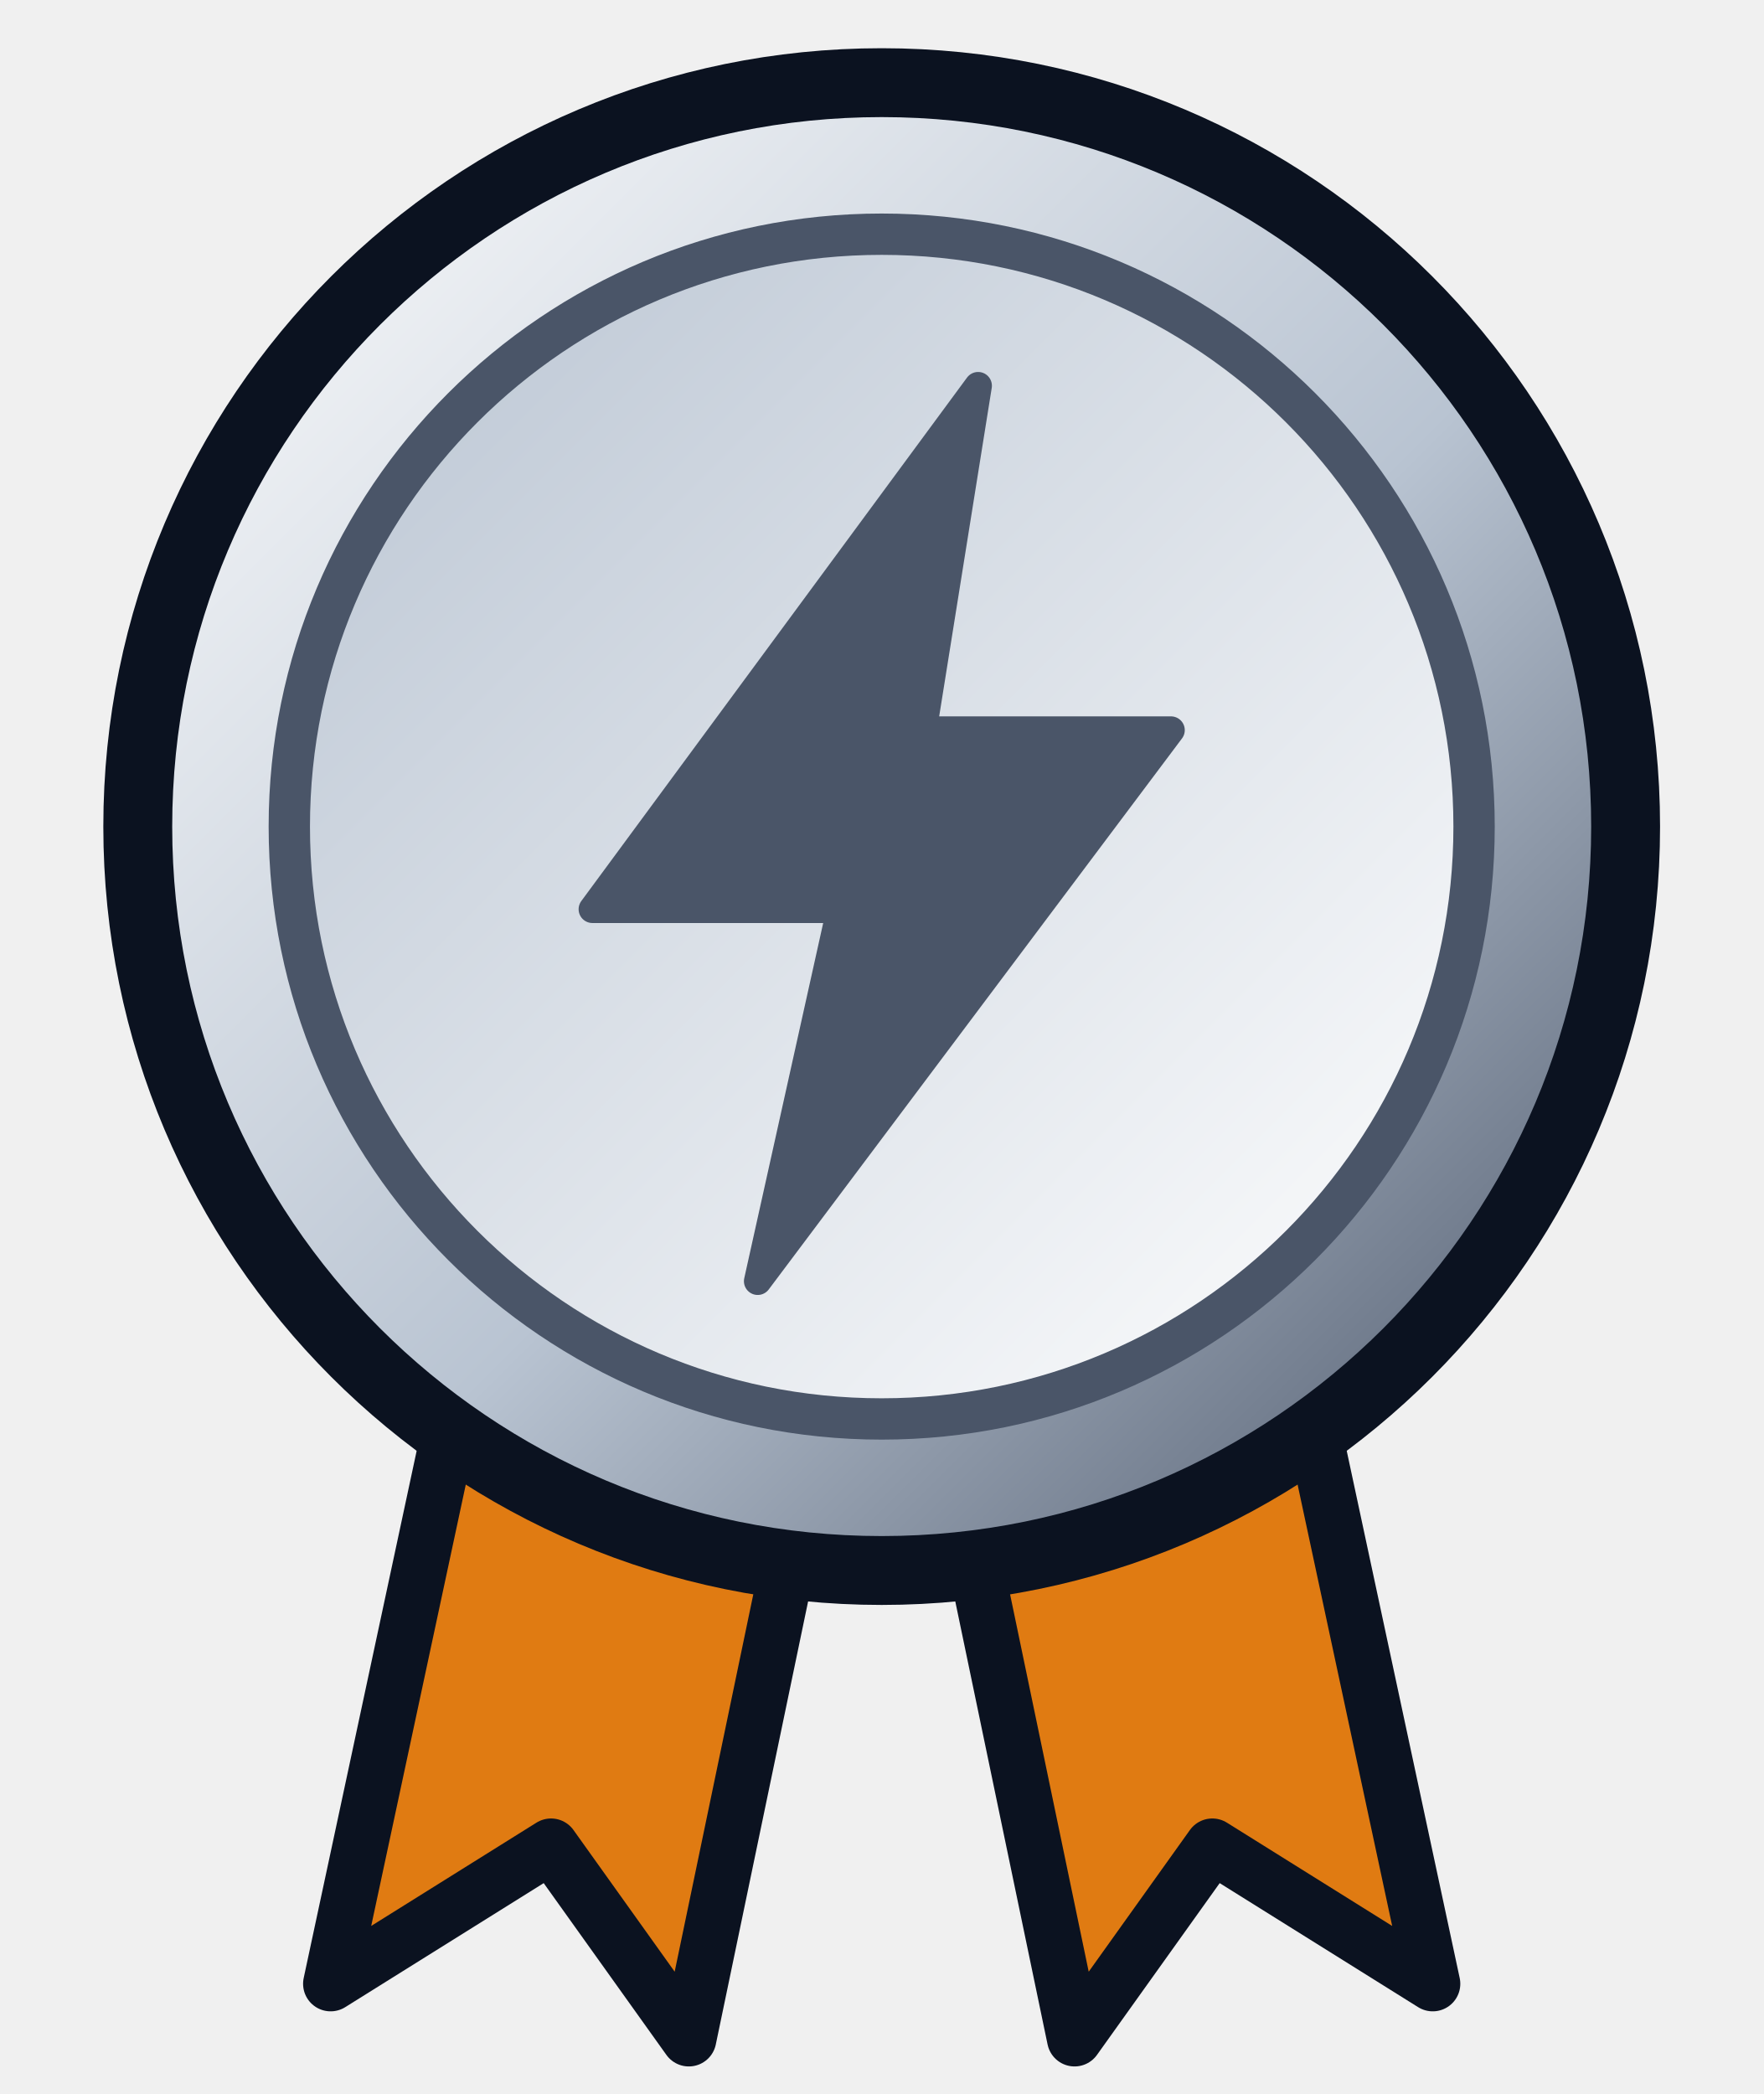
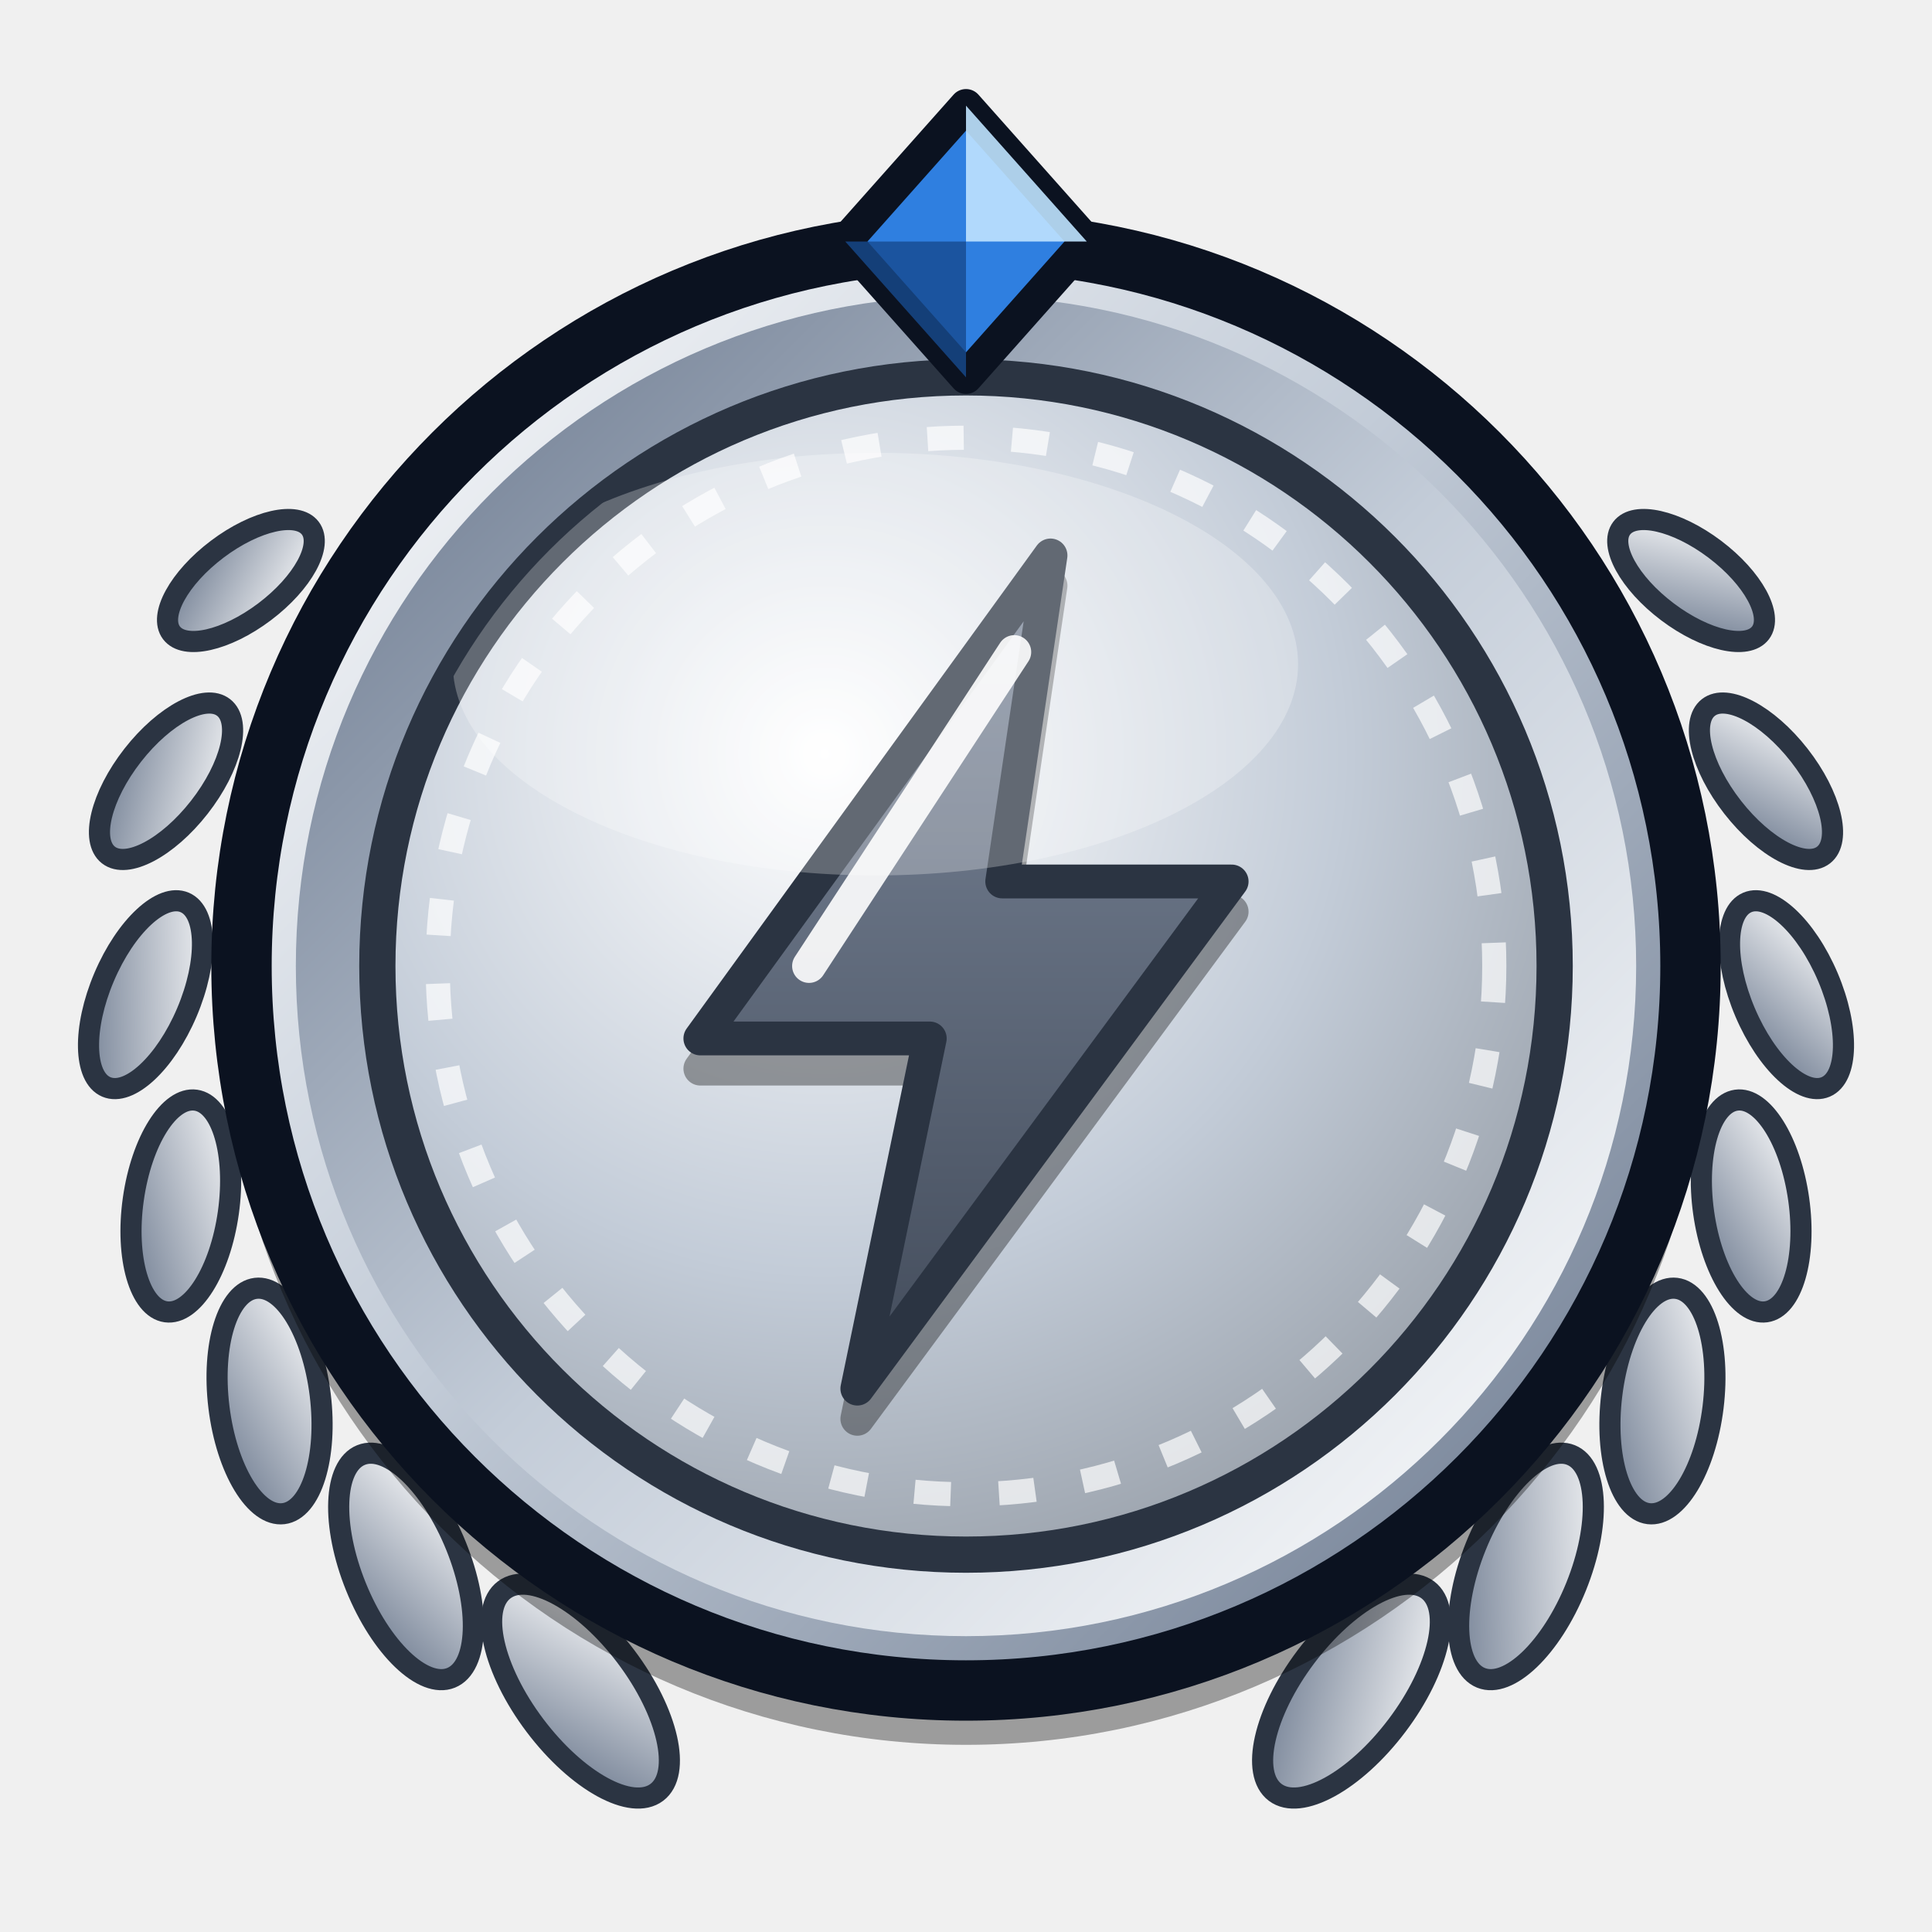
- <svg xmlns="http://www.w3.org/2000/svg" viewBox="0 0 64 76" width="64" height="76">
+ <svg xmlns="http://www.w3.org/2000/svg" viewBox="0 -2 64 64" width="64" height="64">
  <defs>
-     <linearGradient id="metal" x1="0" y1="0" x2="1" y2="1">
+     <linearGradient id="ring" x1="0" y1="0" x2="1" y2="1">
      <stop offset="0" stop-color="#ffffff" />
-       <stop offset="0.55" stop-color="#b9c4d2" />
-       <stop offset="1" stop-color="#4a5568" />
+       <stop offset="0.45" stop-color="#c3ccd8" />
+       <stop offset="1" stop-color="#66748a" />
    </linearGradient>
-     <linearGradient id="inner" x1="1" y1="1" x2="0" y2="0">
+     <linearGradient id="ringInner" x1="1" y1="1" x2="0" y2="0">
      <stop offset="0" stop-color="#ffffff" />
-       <stop offset="1" stop-color="#b9c4d2" />
+       <stop offset="0.5" stop-color="#c3ccd8" />
+       <stop offset="1" stop-color="#66748a" />
    </linearGradient>
+     <radialGradient id="disc" cx="0.38" cy="0.32" r="0.8">
+       <stop offset="0" stop-color="#ffffff" />
+       <stop offset="0.55" stop-color="#c3ccd8" />
+       <stop offset="1" stop-color="#9299a2" />
+     </radialGradient>
+     <linearGradient id="emb" x1="0" y1="0" x2="0" y2="1">
+       <stop offset="0" stop-color="#7d899c" />
+       <stop offset="1" stop-color="#424b5a" />
+     </linearGradient>
+     <linearGradient id="leaf" x1="0" y1="0" x2="1" y2="1">
+       <stop offset="0" stop-color="#ffffff" />
+       <stop offset="1" stop-color="#66748a" />
+     </linearGradient>
+     <radialGradient id="rays" cx="0.5" cy="0.5" r="0.5">
+       <stop offset="0.4" stop-color="#fff1a0" stop-opacity="1" />
+       <stop offset="0.8" stop-color="#ffc83a" stop-opacity="0.75" />
+       <stop offset="1" stop-color="#ffb000" stop-opacity="0.15" />
+     </radialGradient>
+     <clipPath id="discClip">
+       <circle cx="32" cy="30" r="19.5" />
+     </clipPath>
  </defs>
-   <path d="M18 44 L12 72 L20 67 L25 74 L30 50 Z" fill="#e07b12" stroke="#0b1220" stroke-width="2" stroke-linejoin="round" />
-   <path d="M46 44 L52 72 L44 67 L39 74 L34 50 Z" fill="#e07b12" stroke="#0b1220" stroke-width="2" stroke-linejoin="round" />
-   <circle cx="32" cy="30" r="27" fill="url(#metal)" stroke="#0b1220" stroke-width="2.5" />
-   <circle cx="32" cy="30" r="21.5" fill="url(#inner)" stroke="#4a5568" stroke-width="1.5" />
  <g>
-     <path d="M35.5 14 L21.5 33 H30.5 L27.5 46.5 L42.5 26.5 H33.5 Z" fill="#4a5568" stroke="#4a5568" stroke-width="1" stroke-linejoin="round" />
+     <ellipse cx="44.77" cy="54.02" rx="4.20" ry="1.89" transform="rotate(127.0 44.77 54.02)" fill="url(#leaf)" stroke="#2b3442" stroke-width="0.7" />
+     <ellipse cx="50.55" cy="49.89" rx="3.98" ry="1.79" transform="rotate(112.0 50.55 49.89)" fill="url(#leaf)" stroke="#2b3442" stroke-width="0.7" />
+     <ellipse cx="55.07" cy="44.41" rx="3.76" ry="1.69" transform="rotate(97.0 55.07 44.41)" fill="url(#leaf)" stroke="#2b3442" stroke-width="0.7" />
+     <ellipse cx="58.01" cy="37.95" rx="3.54" ry="1.59" transform="rotate(82.0 58.01 37.95)" fill="url(#leaf)" stroke="#2b3442" stroke-width="0.7" />
+     <ellipse cx="59.18" cy="30.95" rx="3.32" ry="1.49" transform="rotate(67.0 59.18 30.95)" fill="url(#leaf)" stroke="#2b3442" stroke-width="0.7" />
+     <ellipse cx="58.50" cy="23.88" rx="3.10" ry="1.40" transform="rotate(52.0 58.50 23.88)" fill="url(#leaf)" stroke="#2b3442" stroke-width="0.7" />
+     <ellipse cx="56.02" cy="17.23" rx="2.88" ry="1.30" transform="rotate(37.0 56.02 17.23)" fill="url(#leaf)" stroke="#2b3442" stroke-width="0.7" />
+     <ellipse cx="19.23" cy="54.02" rx="4.20" ry="1.89" transform="rotate(53.0 19.23 54.02)" fill="url(#leaf)" stroke="#2b3442" stroke-width="0.7" />
+     <ellipse cx="13.45" cy="49.89" rx="3.98" ry="1.79" transform="rotate(68.0 13.45 49.89)" fill="url(#leaf)" stroke="#2b3442" stroke-width="0.7" />
+     <ellipse cx="8.93" cy="44.41" rx="3.76" ry="1.69" transform="rotate(83.0 8.93 44.41)" fill="url(#leaf)" stroke="#2b3442" stroke-width="0.7" />
+     <ellipse cx="5.99" cy="37.95" rx="3.54" ry="1.59" transform="rotate(98.0 5.99 37.95)" fill="url(#leaf)" stroke="#2b3442" stroke-width="0.7" />
+     <ellipse cx="4.82" cy="30.95" rx="3.32" ry="1.49" transform="rotate(113.0 4.82 30.95)" fill="url(#leaf)" stroke="#2b3442" stroke-width="0.7" />
+     <ellipse cx="5.50" cy="23.88" rx="3.10" ry="1.40" transform="rotate(128.0 5.50 23.88)" fill="url(#leaf)" stroke="#2b3442" stroke-width="0.7" />
+     <ellipse cx="7.98" cy="17.23" rx="2.88" ry="1.30" transform="rotate(143.0 7.98 17.23)" fill="url(#leaf)" stroke="#2b3442" stroke-width="0.7" />
  </g>
+   <circle cx="32" cy="31.2" r="24.6" fill="#000" opacity="0.35" />
+   <circle cx="32" cy="30" r="24" fill="url(#ring)" stroke="#0b1220" stroke-width="2" />
+   <circle cx="32" cy="30" r="22.2" fill="url(#ringInner)" />
+   <circle cx="32" cy="30" r="19.5" fill="url(#disc)" stroke="#2b3442" stroke-width="1.2" />
+   <circle cx="32" cy="30" r="17.5" fill="none" stroke="#ffffff" stroke-width="0.8" stroke-dasharray="1.2 1.6" opacity="0.7" />
+   <g transform="translate(0 1)" opacity="0.35">
+     <g transform="translate(32 30) scale(0.8) translate(-32 -30)">
+       <path d="M35.5 13 L21 33 H30.5 L27.5 47.5 L43 26.5 H33.5 Z" fill="#000" stroke="#000" stroke-width="1.4" stroke-linejoin="round" />
+       <path d="M34 17 L25.5 30" stroke="#000" stroke-width="1.4" stroke-linecap="round" opacity="0.9" />
+     </g>
+   </g>
+   <g transform="translate(32 30) scale(0.8) translate(-32 -30)">
+     <path d="M35.5 13 L21 33 H30.5 L27.5 47.5 L43 26.5 H33.5 Z" fill="url(#emb)" stroke="#2b3442" stroke-width="1.4" stroke-linejoin="round" />
+     <path d="M34 17 L25.5 30" stroke="#ffffff" stroke-width="1.4" stroke-linecap="round" opacity="0.9" />
+   </g>
+   <ellipse cx="29" cy="20" rx="14" ry="7" fill="#fff" opacity="0.26" clip-path="url(#discClip)" />
+   <path d="M32 1.5 L36 6 L32 10.5 L28 6 Z" fill="#2f7fe0" stroke="#0b1220" stroke-width="1.1" stroke-linejoin="round" />
+   <path d="M32 1.5 L36 6 L32 6 Z" fill="#bfe3ff" opacity="0.9" />
+   <path d="M32 10.5 L28 6 L32 6 Z" fill="#174a8f" opacity="0.8" />
</svg>
